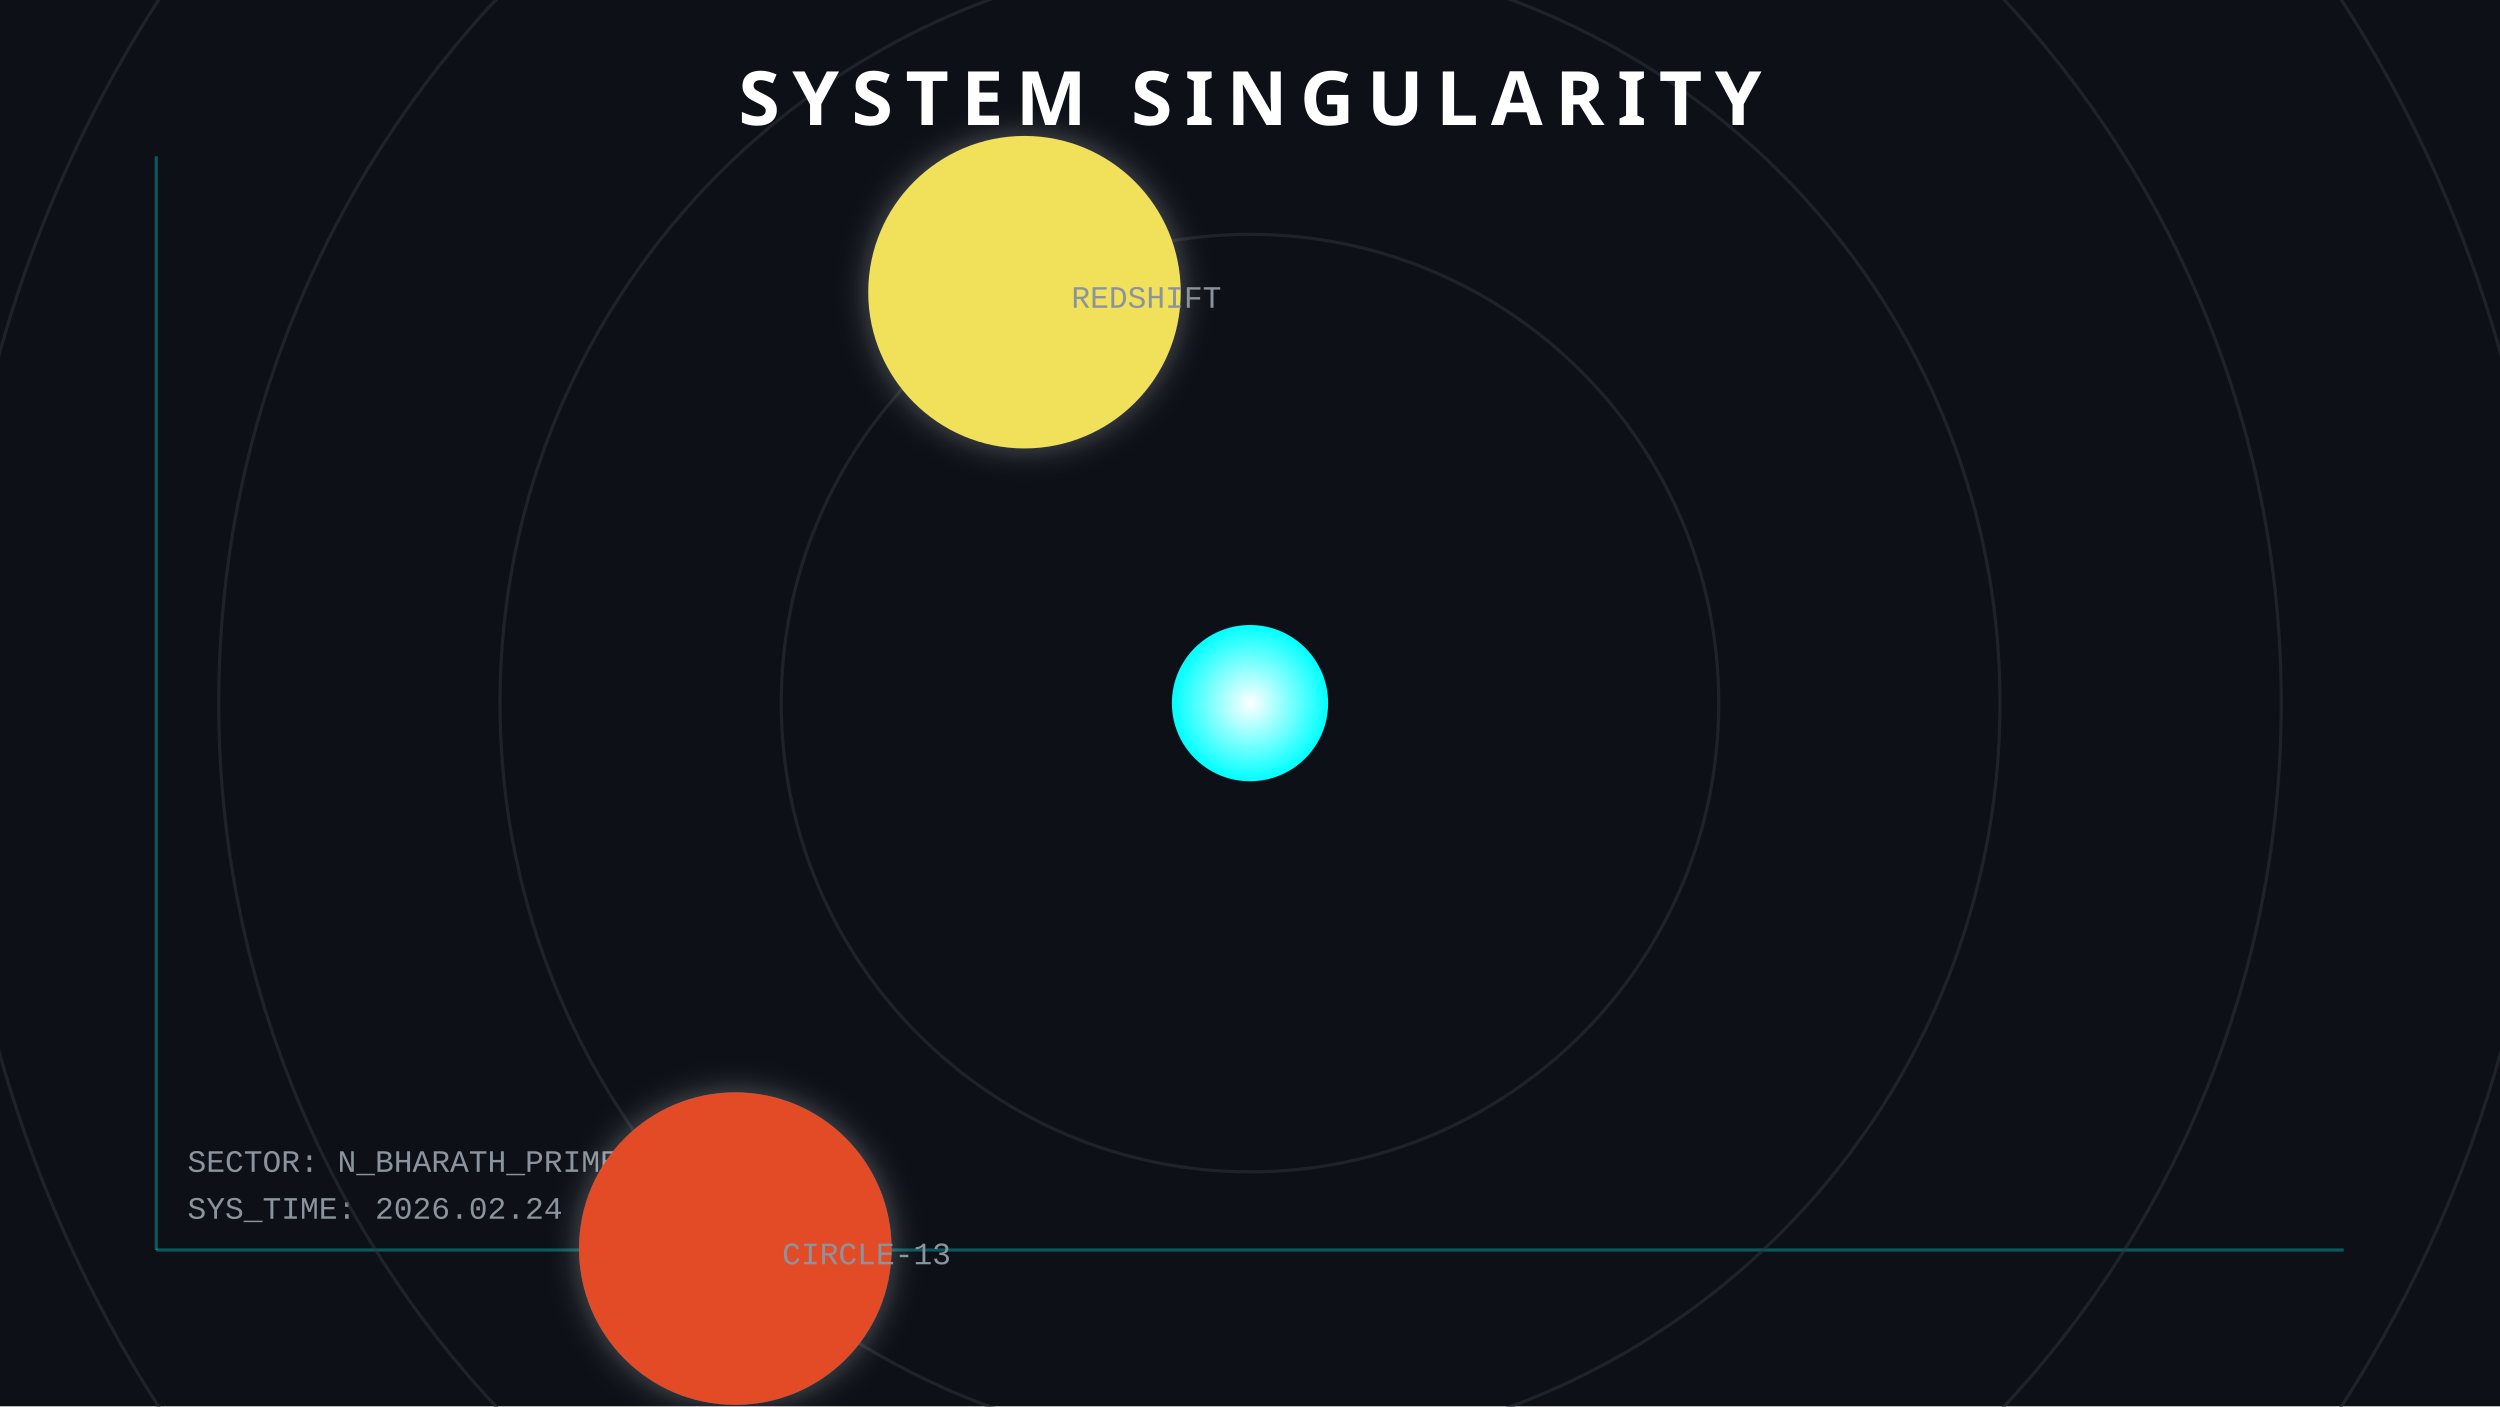
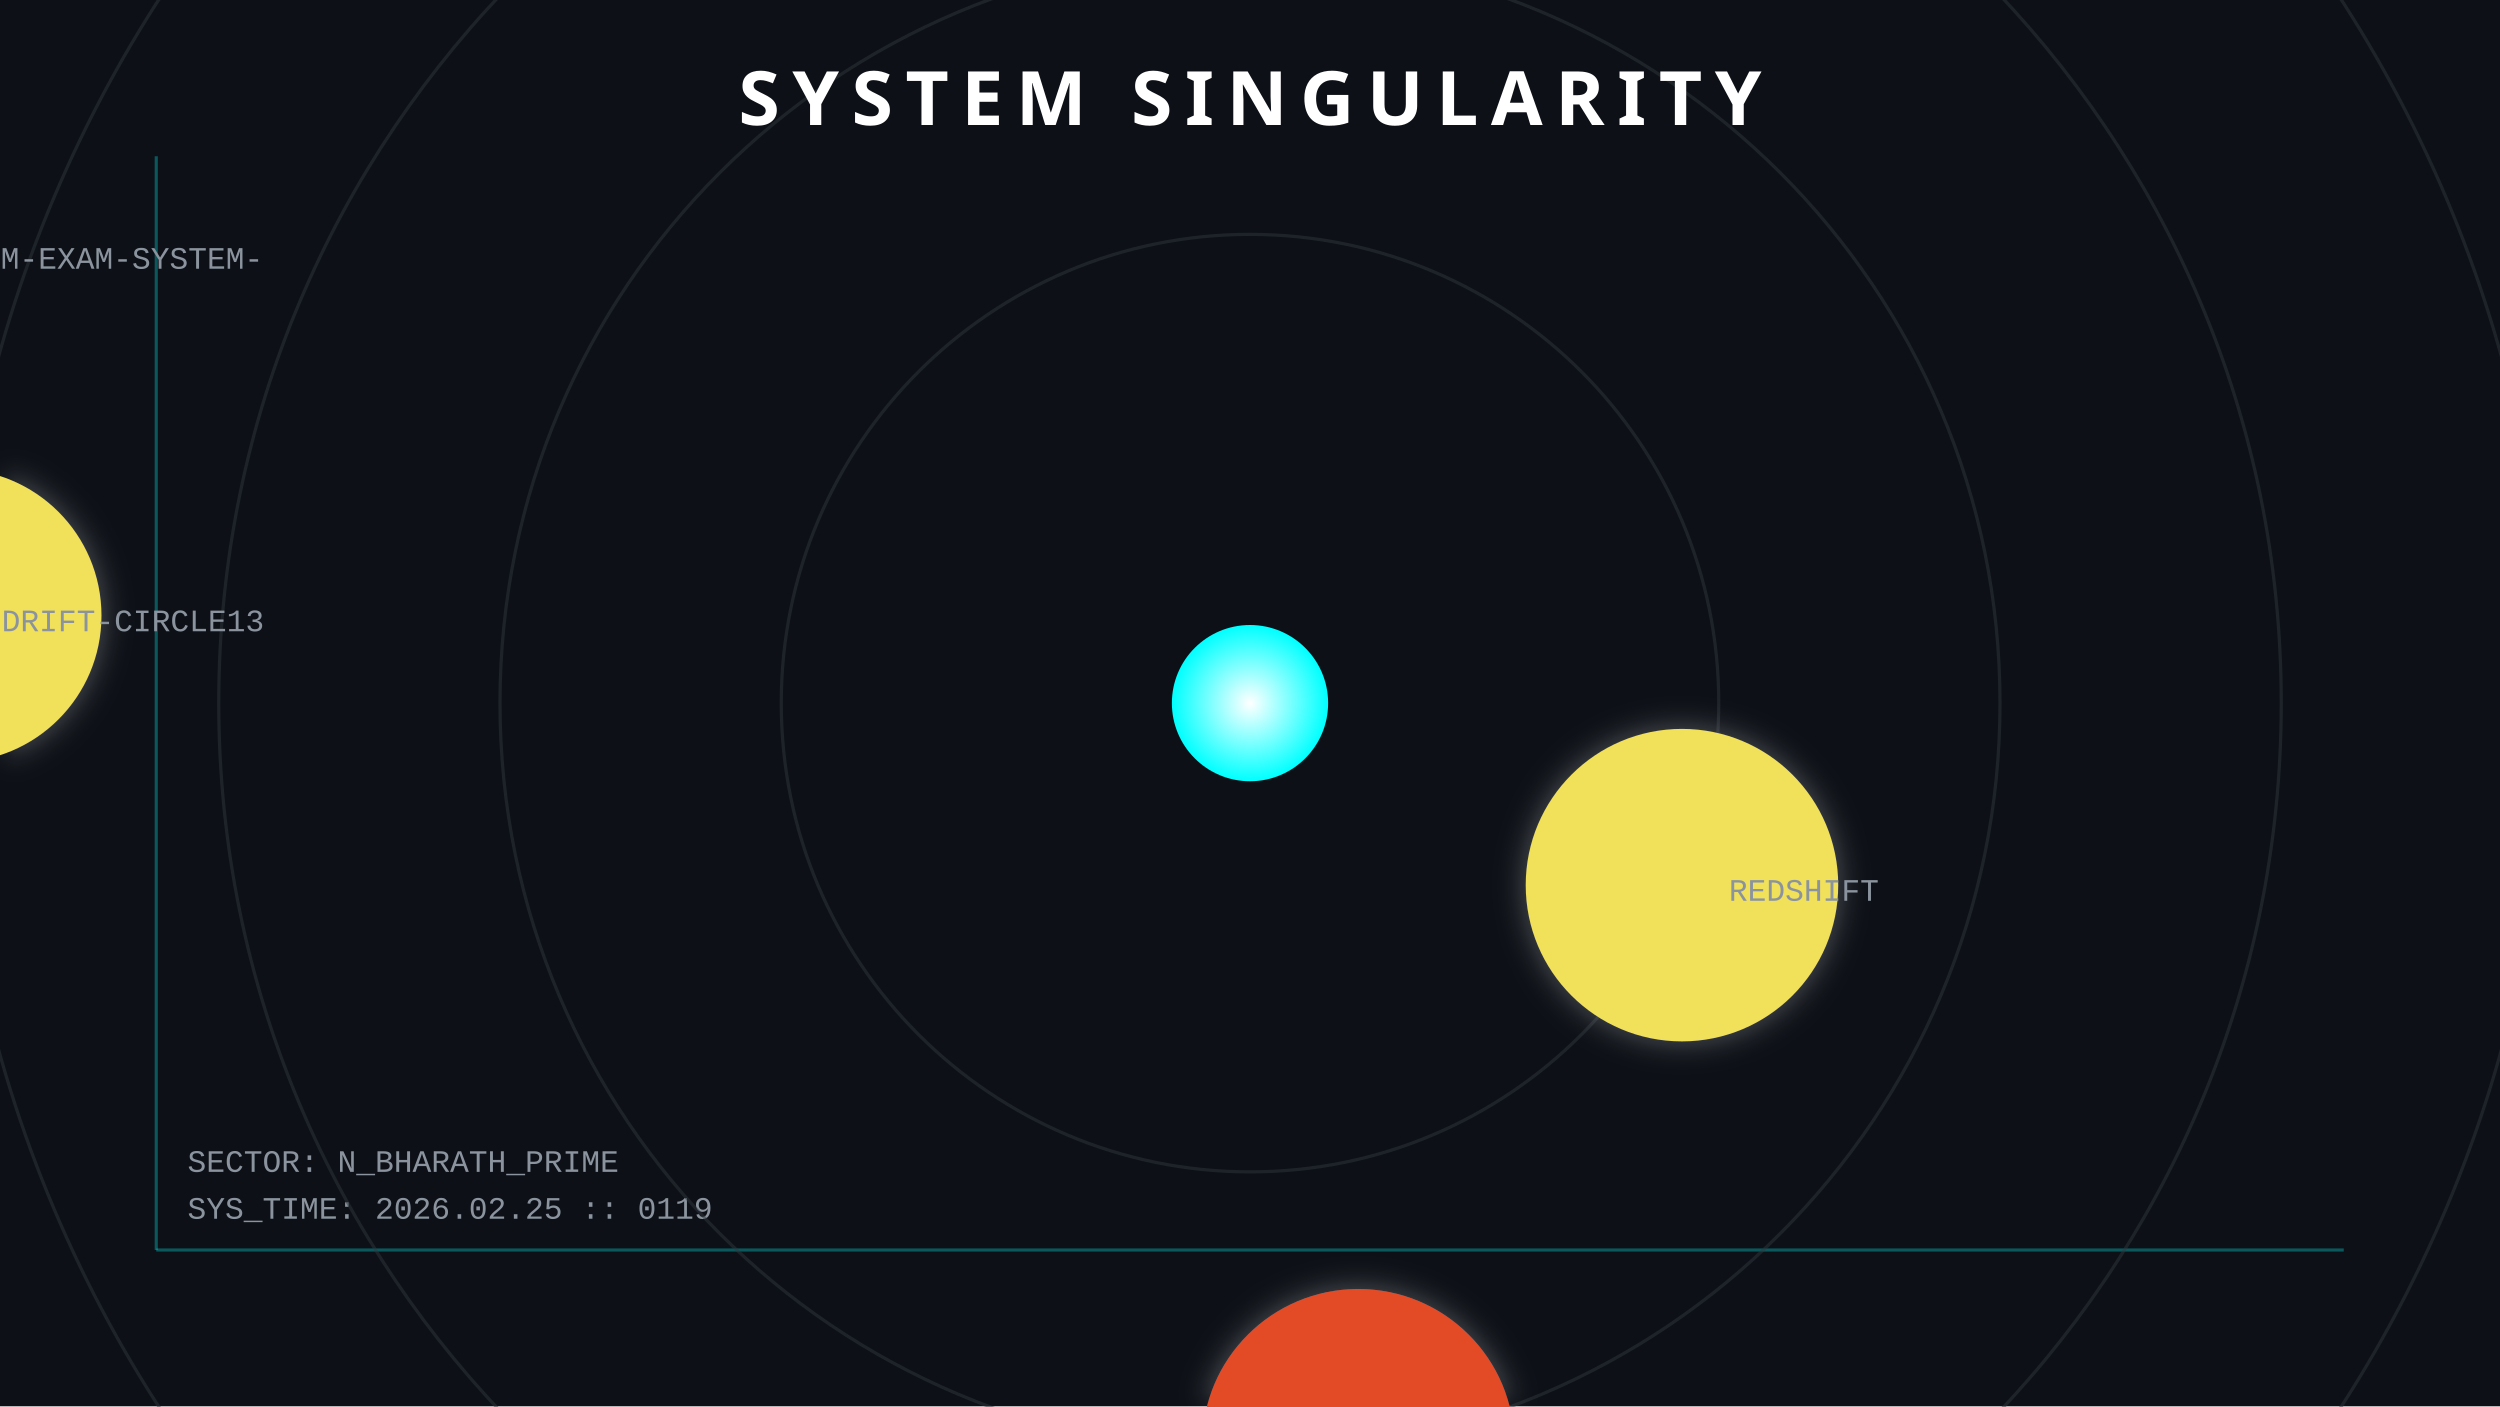
<svg xmlns="http://www.w3.org/2000/svg" width="800" height="450">
  <style>
        .orbit { fill: none; stroke: #30363d; stroke-width: 1; opacity: 0.5; }
        .planet { filter: drop-shadow(0 0 5px rgba(255,255,255,0.3)); }
        .text { font-family: 'Courier New', monospace; fill: #8b949e; font-size: 10px; }
        .title { font-family: sans-serif; fill: white; font-weight: bold; font-size: 24px; letter-spacing: 4px; }
        .hud-line { stroke: #00ffff; stroke-width: 1; opacity: 0.3; }
        
        /* ANIMATIONS */
        @keyframes pulse { 0% { r: 25; opacity: 0.8; } 50% { r: 30; opacity: 0.4; } 100% { r: 25; opacity: 0.8; } }
        .sun { animation: pulse 4s infinite; }
    </style>
  <rect width="100%" height="100%" fill="#0d1117" />
  <line x1="50" y1="50" x2="50" y2="400" class="hud-line" />
  <line x1="50" y1="400" x2="750" y2="400" class="hud-line" />
-   <text x="60" y="390" class="text">SYS_TIME: 2026.02.24 :: 0113</text>
+   <text x="60" y="390" class="text">SYS_TIME: 2026.02.25 :: 0119</text>
  <text x="60" y="375" class="text">SECTOR: N_BHARATH_PRIME</text>
  <circle cx="400" cy="225" r="25" fill="url(#grad1)" class="sun" />
  <defs>
    <radialGradient id="grad1" cx="50%" cy="50%" r="50%" fx="50%" fy="50%">
      <stop offset="0%" style="stop-color:white;stop-opacity:1" />
      <stop offset="100%" style="stop-color:#00ffff;stop-opacity:1" />
    </radialGradient>
  </defs>
  <circle cx="400" cy="225" r="150.0" class="orbit" />
-   <circle cx="327.836" cy="93.499" r="50" fill="#f1e05a" class="planet" />
-   <text x="342.836" y="98.499" class="text" fill="white">REDSHIFT</text>
+   <circle cx="538.23" cy="283.246" r="50" fill="#f1e05a" class="planet" />
+   <text x="553.23" y="288.246" class="text" fill="white">REDSHIFT</text>
  <circle cx="400" cy="225" r="240.0" class="orbit" />
-   <circle cx="235.295" cy="399.563" r="50" fill="#e34c26" class="planet" />
-   <text x="250.295" y="404.563" class="text" fill="white">CIRCLE-13</text>
+   <circle cx="434.655" cy="462.485" r="50" fill="#e34c26" class="planet" />
+   <text x="449.655" y="467.485" class="text" fill="white">CIRCLE-13</text>
  <circle cx="400" cy="225" r="330.0" class="orbit" />
-   <circle cx="354.564" cy="-101.857" r="50" fill="#e34c26" class="planet" />
-   <text x="369.564" y="-96.857" class="text" fill="white">ALVRYN-AI</text>
+   <circle cx="548.206" cy="-69.847" r="50" fill="#e34c26" class="planet" />
+   <text x="563.206" y="-64.847" class="text" fill="white">ALVRYN-AI</text>
  <circle cx="400" cy="225" r="415.422" class="orbit" />
-   <circle cx="505.53" cy="626.795" r="46.948" fill="#f1e05a" class="planet" />
-   <text x="520.53" y="631.795" class="text" fill="white">DRIFT-CIRCLE13</text>
+   <circle cx="-14.477" cy="196.999" r="46.948" fill="#f1e05a" class="planet" />
+   <text x="0.523" y="201.999" class="text" fill="white">DRIFT-CIRCLE13</text>
  <circle cx="400" cy="225" r="461.81" class="orbit" />
-   <circle cx="721.439" cy="-106.58" r="20.925" fill="#2b7489" class="planet" />
-   <text x="736.439" y="-101.58" class="text" fill="white">DSATM-EXAM-SYSTEM-</text>
-   <circle cx="400" cy="225" r="504.822" class="orbit" />
-   <circle cx="769.663" cy="-118.794" r="18.675" fill="#8b949e" class="planet" />
-   <text x="784.663" y="-113.794" class="text" fill="white">NBHARATH1306</text>
-   <circle cx="400" cy="225" r="547.054" class="orbit" />
-   <circle cx="946.581" cy="202.252" r="18.155" fill="#e34c26" class="planet" />
-   <text x="961.581" y="207.252" class="text" fill="white">WEBSITE-EQUDATOR-TRADING-PLATFORM</text>
-   <circle cx="400" cy="225" r="577.887" class="orbit" />
-   <circle cx="783.75" cy="-207.075" r="10.555" fill="#8b949e" class="planet" />
-   <text x="798.75" y="-202.075" class="text" fill="white">FLASK</text>
-   <circle cx="400" cy="225" r="608.16" class="orbit" />
-   <circle cx="239.92" cy="811.714" r="10.182" fill="#8b949e" class="planet" />
-   <text x="254.92" y="816.714" class="text" fill="white">HCF-INTERNSHIP</text>
-   <circle cx="400" cy="225" r="637.029" class="orbit" />
-   <circle cx="1030.513" cy="315.884" r="9.246" fill="#8b949e" class="planet" />
+   <circle cx="-38.784" cy="80.998" r="20.925" fill="#2b7489" class="planet" />
+   <text x="-23.784" y="85.998" class="text" fill="white">DSATM-EXAM-SYSTEM-</text>
+   <circle cx="400" cy="225" r="504.825" class="orbit" />
+   <circle cx="171.544" cy="675.173" r="18.677" fill="#8b949e" class="planet" />
+   <text x="186.544" y="680.173" class="text" fill="white">NBHARATH1306</text>
+   <circle cx="400" cy="225" r="547.058" class="orbit" />
+   <circle cx="837.977" cy="552.793" r="18.155" fill="#e34c26" class="planet" />
+   <text x="852.977" y="557.793" class="text" fill="white">WEBSITE-EQUDATOR-TRADING-PLATFORM</text>
+   <circle cx="400" cy="225" r="577.89" class="orbit" />
+   <circle cx="39.27" cy="676.476" r="10.555" fill="#8b949e" class="planet" />
+   <text x="54.27" y="681.476" class="text" fill="white">FLASK</text>
+   <circle cx="400" cy="225" r="608.163" class="orbit" />
+   <circle cx="64.329" cy="732.136" r="10.182" fill="#8b949e" class="planet" />
+   <text x="79.329" y="737.136" class="text" fill="white">HCF-INTERNSHIP</text>
+   <circle cx="400" cy="225" r="637.032" class="orbit" />
+   <circle cx="-32.402" cy="692.801" r="9.246" fill="#8b949e" class="planet" />
  <text x="400" y="40" text-anchor="middle" class="title">SYSTEM SINGULARITY</text>
</svg>
